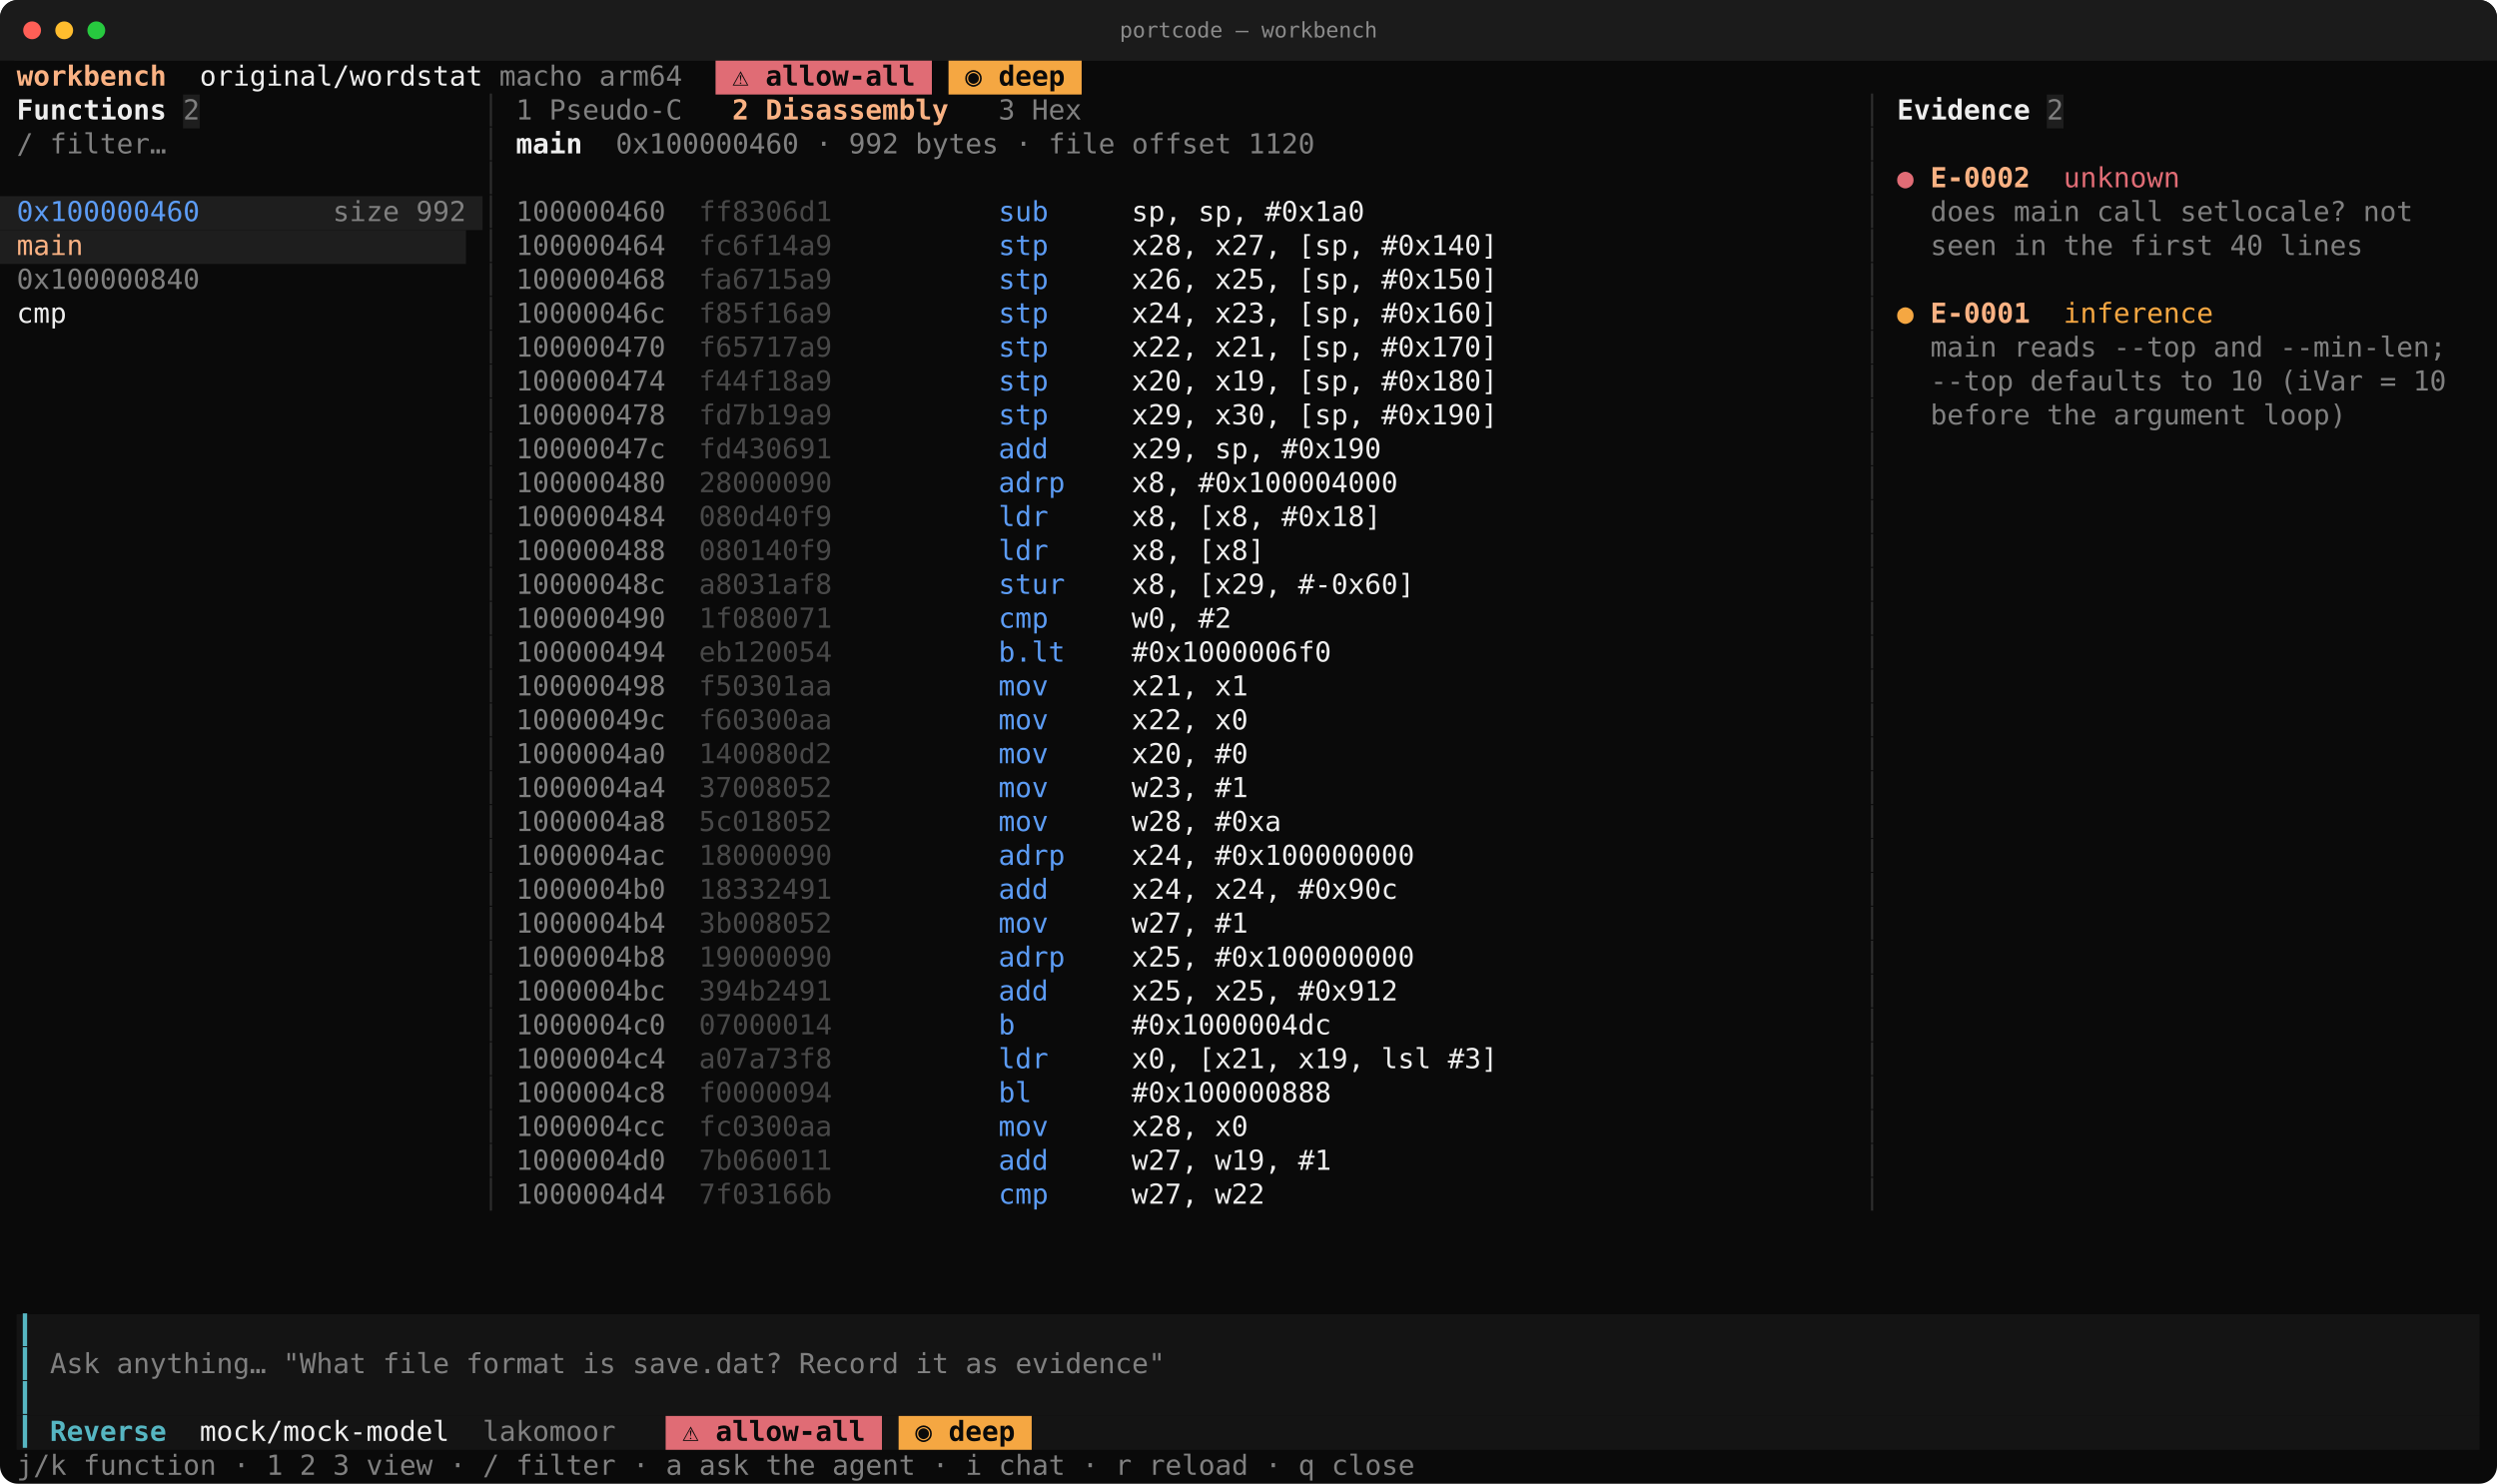
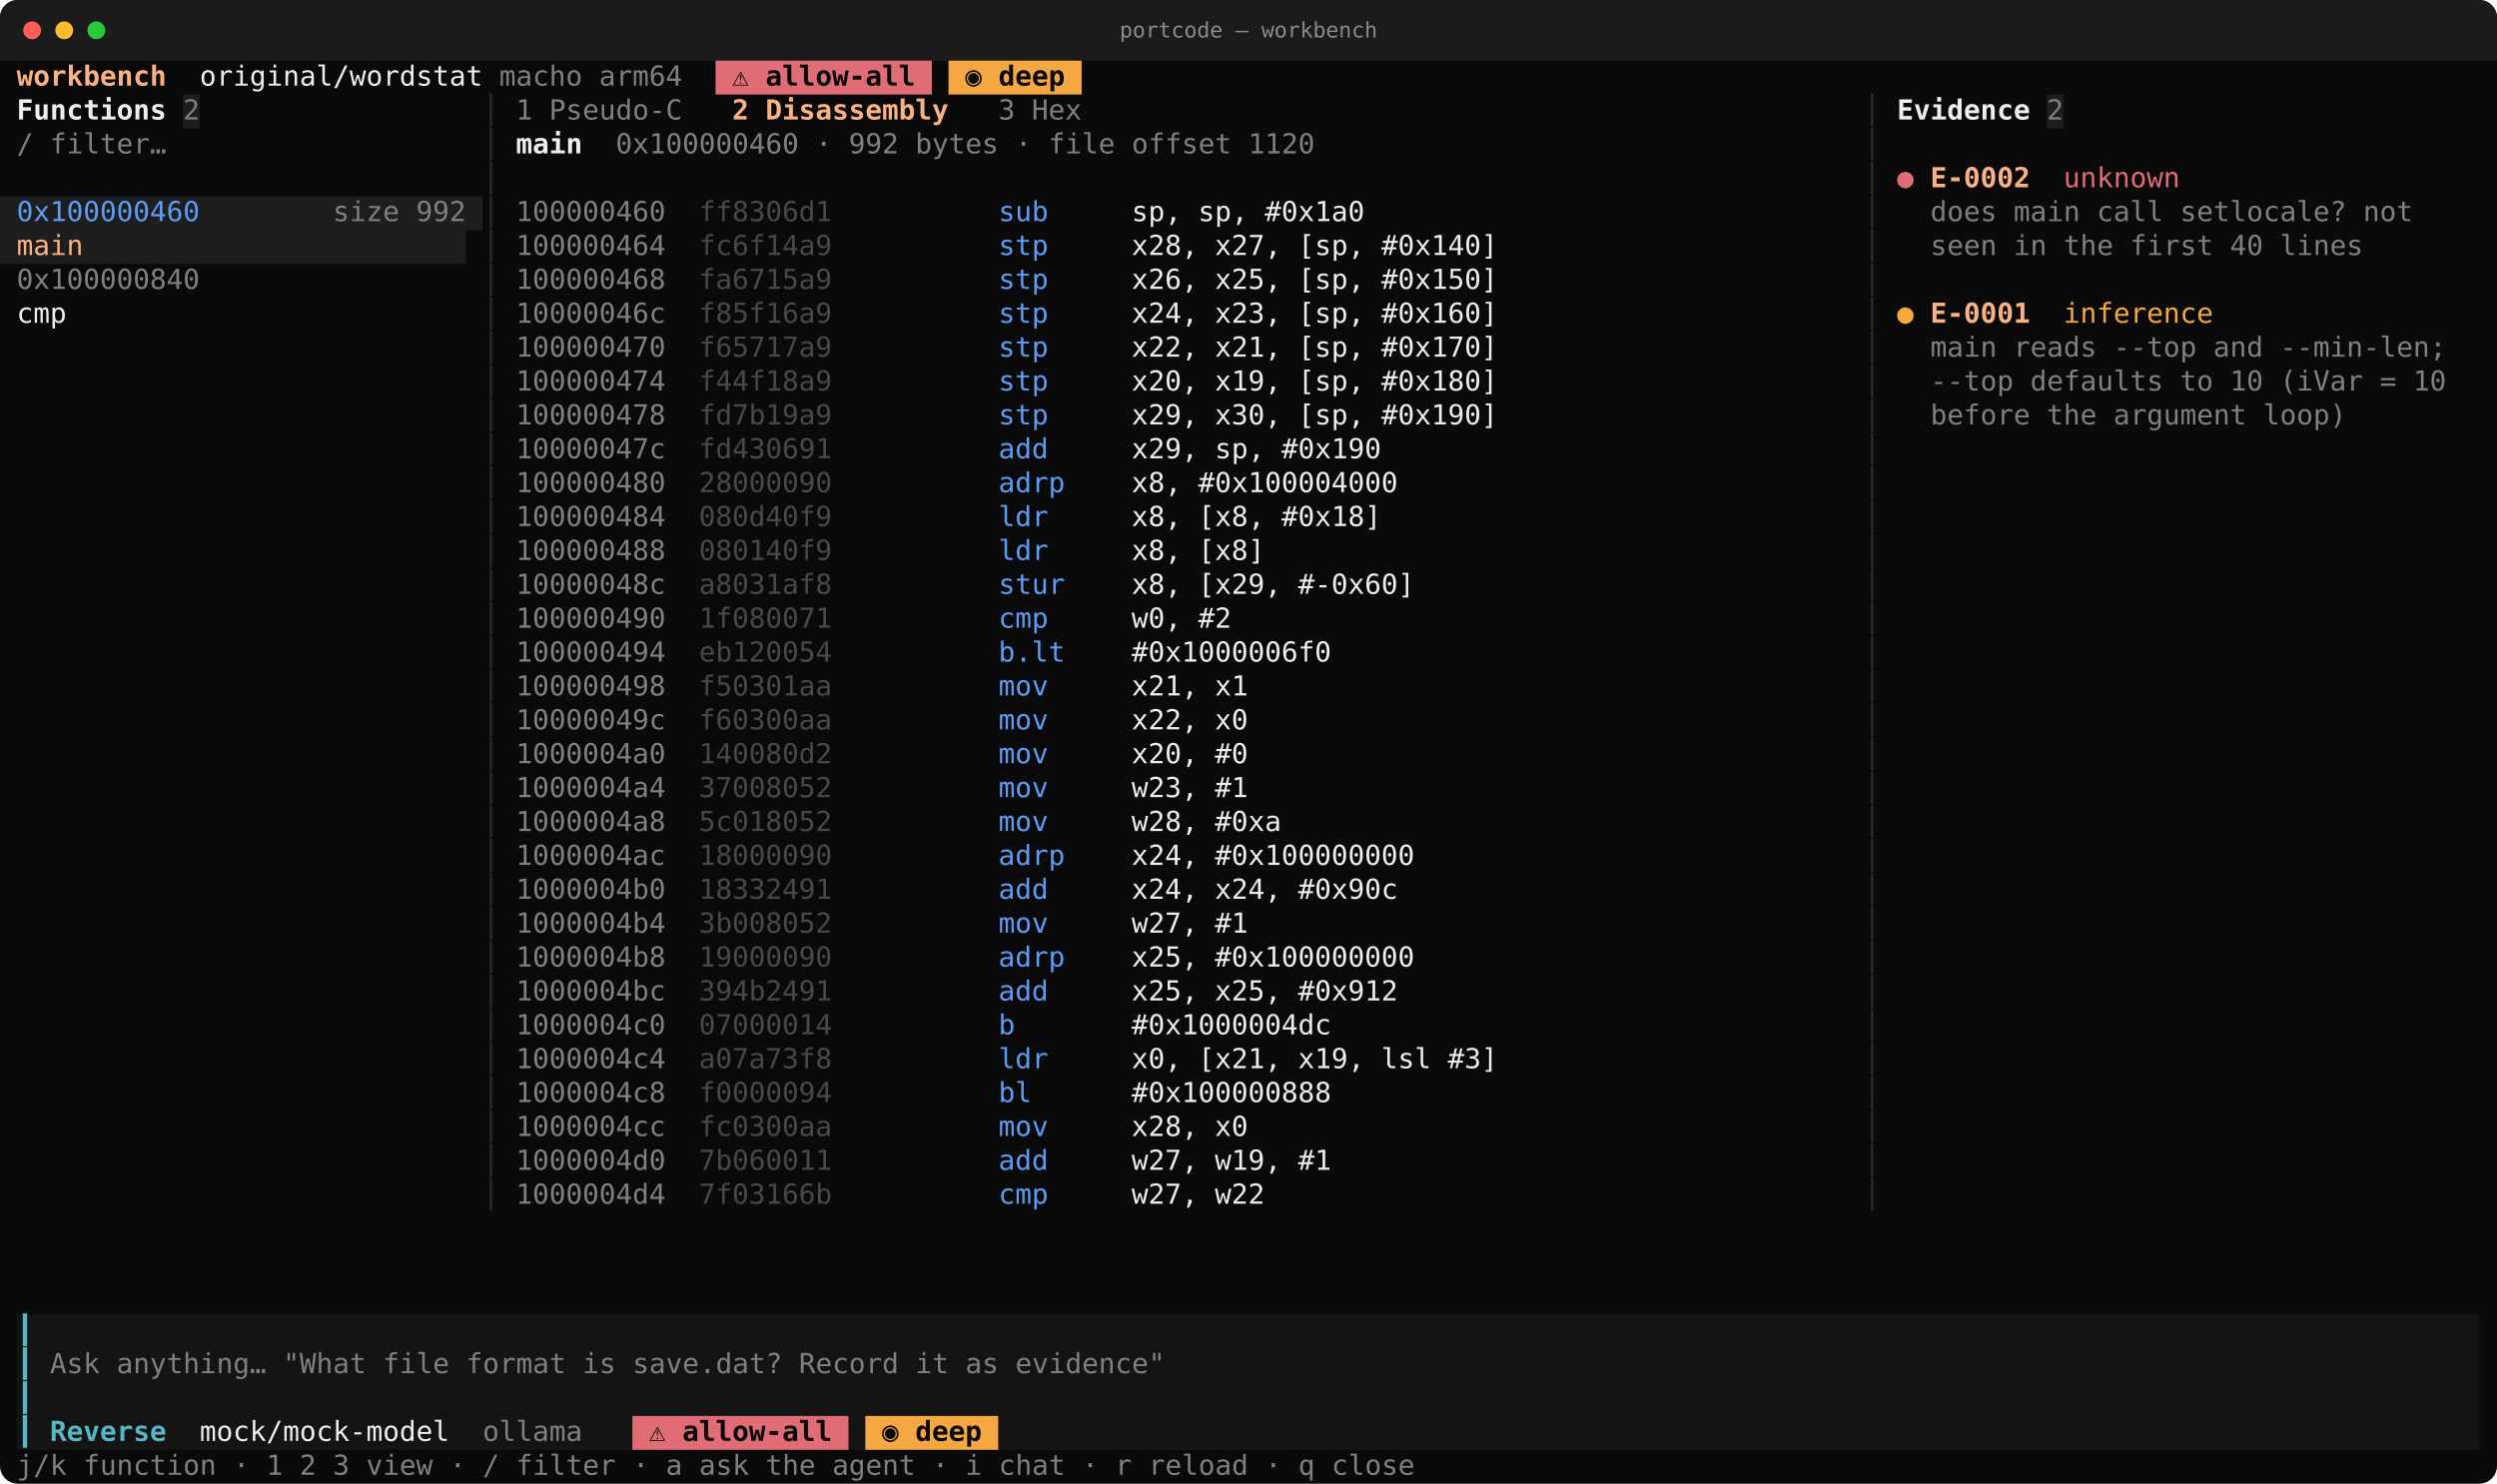
<svg xmlns="http://www.w3.org/2000/svg" width="1400" height="832" viewBox="0 0 1400 832" role="img" aria-label="portcode — workbench">
  <rect width="1400" height="832" rx="10" fill="#0a0a0a" />
  <rect width="1400" height="34" rx="10" fill="#1b1b1b" />
  <rect y="24" width="1400" height="10" fill="#1b1b1b" />
  <circle cx="18" cy="17" r="5" fill="#ff5f56" />
  <circle cx="36" cy="17" r="5" fill="#ffbd2e" />
  <circle cx="54" cy="17" r="5" fill="#27c93f" />
  <text x="700" y="21" fill="#8b8b8b" font-family="ui-monospace,Menlo,monospace" font-size="12" text-anchor="middle">portcode — workbench</text>
  <rect x="401.19" y="34.00" width="121.29" height="19" fill="#e06c75" />
  <rect x="531.81" y="34.00" width="74.64" height="19" fill="#f5a742" />
  <rect x="102.63" y="53.00" width="9.33" height="19" fill="#1e1e1e" />
  <rect x="1147.59" y="53.00" width="9.33" height="19" fill="#1e1e1e" />
  <rect x="0.00" y="110.00" width="270.57" height="19" fill="#1e1e1e" />
  <rect x="0.00" y="129.00" width="261.24" height="19" fill="#1e1e1e" />
  <rect x="9.33" y="737.00" width="1380.84" height="19" fill="#141414" />
  <rect x="9.33" y="756.00" width="1380.84" height="19" fill="#141414" />
  <rect x="9.33" y="775.00" width="1380.84" height="19" fill="#141414" />
-   <rect x="9.33" y="794.00" width="363.87" height="19" fill="#141414" />
-   <rect x="373.20" y="794.00" width="121.29" height="19" fill="#e06c75" />
-   <rect x="494.49" y="794.00" width="9.33" height="19" fill="#141414" />
-   <rect x="503.82" y="794.00" width="74.64" height="19" fill="#f5a742" />
-   <rect x="578.46" y="794.00" width="811.71" height="19" fill="#141414" />
+   <rect x="9.33" y="794.00" width="345.21" height="19" fill="#141414" />
+   <rect x="354.54" y="794.00" width="121.29" height="19" fill="#e06c75" />
+   <rect x="475.83" y="794.00" width="9.33" height="19" fill="#141414" />
+   <rect x="485.16" y="794.00" width="74.64" height="19" fill="#f5a742" />
+   <rect x="559.80" y="794.00" width="830.37" height="19" fill="#141414" />
  <g font-family="ui-monospace,SFMono-Regular,Menlo,Consolas,'DejaVu Sans Mono',monospace" font-size="15.5" xml:space="preserve">
    <text x="0.00" y="48.00" fill="#fab283" textLength="102.63" lengthAdjust="spacingAndGlyphs" font-weight="700"> workbench </text>
    <text x="102.63" y="48.00" fill="#eeeeee" textLength="177.27" lengthAdjust="spacingAndGlyphs"> original/wordstat </text>
    <text x="279.90" y="48.00" fill="#808080" textLength="121.29" lengthAdjust="spacingAndGlyphs">macho arm64  </text>
    <text x="401.19" y="48.00" fill="#0a0a0a" textLength="121.29" lengthAdjust="spacingAndGlyphs" font-weight="700"> ⚠ allow-all </text>
    <text x="531.81" y="48.00" fill="#0a0a0a" textLength="74.64" lengthAdjust="spacingAndGlyphs" font-weight="700"> ◉ deep </text>
    <text x="0.00" y="67.00" fill="#eeeeee" textLength="102.63" lengthAdjust="spacingAndGlyphs" font-weight="700"> Functions </text>
    <text x="102.63" y="67.00" fill="#808080" textLength="9.33" lengthAdjust="spacingAndGlyphs">2</text>
    <text x="270.57" y="67.00" fill="#2e2e2e" textLength="9.33" lengthAdjust="spacingAndGlyphs">│</text>
    <text x="289.23" y="67.00" fill="#808080" textLength="93.30" lengthAdjust="spacingAndGlyphs">1 Pseudo-C</text>
    <text x="410.52" y="67.00" fill="#fab283" textLength="121.29" lengthAdjust="spacingAndGlyphs" font-weight="700">2 Disassembly</text>
    <text x="559.80" y="67.00" fill="#808080" textLength="46.65" lengthAdjust="spacingAndGlyphs">3 Hex</text>
    <text x="1044.96" y="67.00" fill="#2e2e2e" textLength="9.33" lengthAdjust="spacingAndGlyphs">│</text>
    <text x="1054.29" y="67.00" fill="#eeeeee" textLength="93.30" lengthAdjust="spacingAndGlyphs" font-weight="700"> Evidence </text>
    <text x="1147.59" y="67.00" fill="#808080" textLength="9.33" lengthAdjust="spacingAndGlyphs">2</text>
    <text x="0.00" y="86.00" fill="#808080" textLength="93.30" lengthAdjust="spacingAndGlyphs"> / filter…</text>
    <text x="270.57" y="86.00" fill="#2e2e2e" textLength="9.33" lengthAdjust="spacingAndGlyphs">│</text>
    <text x="279.90" y="86.00" fill="#eeeeee" textLength="46.65" lengthAdjust="spacingAndGlyphs" font-weight="700"> main</text>
    <text x="326.55" y="86.00" fill="#808080" textLength="410.52" lengthAdjust="spacingAndGlyphs">  0x100000460 · 992 bytes · file offset 1120</text>
    <text x="1044.96" y="86.00" fill="#2e2e2e" textLength="9.33" lengthAdjust="spacingAndGlyphs">│</text>
    <text x="270.57" y="105.00" fill="#2e2e2e" textLength="9.33" lengthAdjust="spacingAndGlyphs">│</text>
    <text x="1044.96" y="105.00" fill="#2e2e2e" textLength="9.33" lengthAdjust="spacingAndGlyphs">│</text>
    <text x="1054.29" y="105.00" fill="#e06c75" textLength="27.99" lengthAdjust="spacingAndGlyphs"> ● </text>
    <text x="1082.28" y="105.00" fill="#fab283" textLength="55.98" lengthAdjust="spacingAndGlyphs" font-weight="700">E-0002</text>
    <text x="1138.26" y="105.00" fill="#e06c75" textLength="83.97" lengthAdjust="spacingAndGlyphs">  unknown</text>
    <text x="0.00" y="124.00" fill="#5c9cf5" textLength="111.96" lengthAdjust="spacingAndGlyphs"> 0x100000460</text>
    <text x="186.60" y="124.00" fill="#808080" textLength="83.97" lengthAdjust="spacingAndGlyphs">size 992 </text>
    <text x="270.57" y="124.00" fill="#2e2e2e" textLength="9.33" lengthAdjust="spacingAndGlyphs">│</text>
    <text x="289.23" y="124.00" fill="#808080" textLength="102.63" lengthAdjust="spacingAndGlyphs">100000460  </text>
    <text x="391.86" y="124.00" fill="#484848" textLength="167.94" lengthAdjust="spacingAndGlyphs">ff8306d1          </text>
    <text x="559.80" y="124.00" fill="#5c9cf5" textLength="74.64" lengthAdjust="spacingAndGlyphs">sub     </text>
    <text x="634.44" y="124.00" fill="#eeeeee" textLength="410.52" lengthAdjust="spacingAndGlyphs">sp, sp, #0x1a0                              </text>
    <text x="1044.96" y="124.00" fill="#2e2e2e" textLength="9.33" lengthAdjust="spacingAndGlyphs">│</text>
    <text x="1054.29" y="124.00" fill="#808080" textLength="298.56" lengthAdjust="spacingAndGlyphs">   does main call setlocale? not</text>
    <text x="0.00" y="143.00" fill="#fab283" textLength="261.24" lengthAdjust="spacingAndGlyphs"> main                       </text>
    <text x="270.57" y="143.00" fill="#2e2e2e" textLength="9.33" lengthAdjust="spacingAndGlyphs">│</text>
    <text x="289.23" y="143.00" fill="#808080" textLength="102.63" lengthAdjust="spacingAndGlyphs">100000464  </text>
    <text x="391.86" y="143.00" fill="#484848" textLength="167.94" lengthAdjust="spacingAndGlyphs">fc6f14a9          </text>
    <text x="559.80" y="143.00" fill="#5c9cf5" textLength="74.64" lengthAdjust="spacingAndGlyphs">stp     </text>
    <text x="634.44" y="143.00" fill="#eeeeee" textLength="410.52" lengthAdjust="spacingAndGlyphs">x28, x27, [sp, #0x140]                      </text>
    <text x="1044.96" y="143.00" fill="#2e2e2e" textLength="9.33" lengthAdjust="spacingAndGlyphs">│</text>
    <text x="1054.29" y="143.00" fill="#808080" textLength="270.57" lengthAdjust="spacingAndGlyphs">   seen in the first 40 lines</text>
    <text x="0.00" y="162.00" fill="#808080" textLength="111.96" lengthAdjust="spacingAndGlyphs"> 0x100000840</text>
    <text x="270.57" y="162.00" fill="#2e2e2e" textLength="9.33" lengthAdjust="spacingAndGlyphs">│</text>
    <text x="289.23" y="162.00" fill="#808080" textLength="102.63" lengthAdjust="spacingAndGlyphs">100000468  </text>
    <text x="391.86" y="162.00" fill="#484848" textLength="167.94" lengthAdjust="spacingAndGlyphs">fa6715a9          </text>
    <text x="559.80" y="162.00" fill="#5c9cf5" textLength="74.64" lengthAdjust="spacingAndGlyphs">stp     </text>
    <text x="634.44" y="162.00" fill="#eeeeee" textLength="410.52" lengthAdjust="spacingAndGlyphs">x26, x25, [sp, #0x150]                      </text>
    <text x="1044.96" y="162.00" fill="#2e2e2e" textLength="9.33" lengthAdjust="spacingAndGlyphs">│</text>
    <text x="0.00" y="181.00" fill="#eeeeee" textLength="270.57" lengthAdjust="spacingAndGlyphs"> cmp                         </text>
    <text x="270.57" y="181.00" fill="#2e2e2e" textLength="9.33" lengthAdjust="spacingAndGlyphs">│</text>
    <text x="289.23" y="181.00" fill="#808080" textLength="102.63" lengthAdjust="spacingAndGlyphs">10000046c  </text>
    <text x="391.86" y="181.00" fill="#484848" textLength="167.94" lengthAdjust="spacingAndGlyphs">f85f16a9          </text>
    <text x="559.80" y="181.00" fill="#5c9cf5" textLength="74.64" lengthAdjust="spacingAndGlyphs">stp     </text>
    <text x="634.44" y="181.00" fill="#eeeeee" textLength="410.52" lengthAdjust="spacingAndGlyphs">x24, x23, [sp, #0x160]                      </text>
    <text x="1044.96" y="181.00" fill="#2e2e2e" textLength="9.33" lengthAdjust="spacingAndGlyphs">│</text>
    <text x="1054.29" y="181.00" fill="#f5a742" textLength="27.99" lengthAdjust="spacingAndGlyphs"> ● </text>
    <text x="1082.28" y="181.00" fill="#fab283" textLength="55.98" lengthAdjust="spacingAndGlyphs" font-weight="700">E-0001</text>
    <text x="1138.26" y="181.00" fill="#f5a742" textLength="102.63" lengthAdjust="spacingAndGlyphs">  inference</text>
    <text x="270.57" y="200.00" fill="#2e2e2e" textLength="9.33" lengthAdjust="spacingAndGlyphs">│</text>
    <text x="289.23" y="200.00" fill="#808080" textLength="102.63" lengthAdjust="spacingAndGlyphs">100000470  </text>
    <text x="391.86" y="200.00" fill="#484848" textLength="167.94" lengthAdjust="spacingAndGlyphs">f65717a9          </text>
    <text x="559.80" y="200.00" fill="#5c9cf5" textLength="74.64" lengthAdjust="spacingAndGlyphs">stp     </text>
    <text x="634.44" y="200.00" fill="#eeeeee" textLength="410.52" lengthAdjust="spacingAndGlyphs">x22, x21, [sp, #0x170]                      </text>
    <text x="1044.96" y="200.00" fill="#2e2e2e" textLength="9.33" lengthAdjust="spacingAndGlyphs">│</text>
    <text x="1054.29" y="200.00" fill="#808080" textLength="317.22" lengthAdjust="spacingAndGlyphs">   main reads --top and --min-len;</text>
    <text x="270.57" y="219.00" fill="#2e2e2e" textLength="9.33" lengthAdjust="spacingAndGlyphs">│</text>
    <text x="289.23" y="219.00" fill="#808080" textLength="102.63" lengthAdjust="spacingAndGlyphs">100000474  </text>
    <text x="391.86" y="219.00" fill="#484848" textLength="167.94" lengthAdjust="spacingAndGlyphs">f44f18a9          </text>
    <text x="559.80" y="219.00" fill="#5c9cf5" textLength="74.64" lengthAdjust="spacingAndGlyphs">stp     </text>
    <text x="634.44" y="219.00" fill="#eeeeee" textLength="410.52" lengthAdjust="spacingAndGlyphs">x20, x19, [sp, #0x180]                      </text>
    <text x="1044.96" y="219.00" fill="#2e2e2e" textLength="9.33" lengthAdjust="spacingAndGlyphs">│</text>
    <text x="1054.29" y="219.00" fill="#808080" textLength="317.22" lengthAdjust="spacingAndGlyphs">   --top defaults to 10 (iVar = 10</text>
    <text x="270.57" y="238.00" fill="#2e2e2e" textLength="9.33" lengthAdjust="spacingAndGlyphs">│</text>
    <text x="289.23" y="238.00" fill="#808080" textLength="102.63" lengthAdjust="spacingAndGlyphs">100000478  </text>
    <text x="391.86" y="238.00" fill="#484848" textLength="167.94" lengthAdjust="spacingAndGlyphs">fd7b19a9          </text>
    <text x="559.80" y="238.00" fill="#5c9cf5" textLength="74.64" lengthAdjust="spacingAndGlyphs">stp     </text>
    <text x="634.44" y="238.00" fill="#eeeeee" textLength="410.52" lengthAdjust="spacingAndGlyphs">x29, x30, [sp, #0x190]                      </text>
    <text x="1044.96" y="238.00" fill="#2e2e2e" textLength="9.33" lengthAdjust="spacingAndGlyphs">│</text>
    <text x="1054.29" y="238.00" fill="#808080" textLength="261.24" lengthAdjust="spacingAndGlyphs">   before the argument loop)</text>
    <text x="270.57" y="257.00" fill="#2e2e2e" textLength="9.33" lengthAdjust="spacingAndGlyphs">│</text>
    <text x="289.23" y="257.00" fill="#808080" textLength="102.63" lengthAdjust="spacingAndGlyphs">10000047c  </text>
    <text x="391.86" y="257.00" fill="#484848" textLength="167.94" lengthAdjust="spacingAndGlyphs">fd430691          </text>
    <text x="559.80" y="257.00" fill="#5c9cf5" textLength="74.64" lengthAdjust="spacingAndGlyphs">add     </text>
    <text x="634.44" y="257.00" fill="#eeeeee" textLength="410.52" lengthAdjust="spacingAndGlyphs">x29, sp, #0x190                             </text>
    <text x="1044.96" y="257.00" fill="#2e2e2e" textLength="9.33" lengthAdjust="spacingAndGlyphs">│</text>
    <text x="270.57" y="276.00" fill="#2e2e2e" textLength="9.33" lengthAdjust="spacingAndGlyphs">│</text>
    <text x="289.23" y="276.00" fill="#808080" textLength="102.63" lengthAdjust="spacingAndGlyphs">100000480  </text>
    <text x="391.86" y="276.00" fill="#484848" textLength="167.94" lengthAdjust="spacingAndGlyphs">28000090          </text>
    <text x="559.80" y="276.00" fill="#5c9cf5" textLength="74.64" lengthAdjust="spacingAndGlyphs">adrp    </text>
    <text x="634.44" y="276.00" fill="#eeeeee" textLength="410.52" lengthAdjust="spacingAndGlyphs">x8, #0x100004000                            </text>
    <text x="1044.96" y="276.00" fill="#2e2e2e" textLength="9.33" lengthAdjust="spacingAndGlyphs">│</text>
    <text x="270.57" y="295.00" fill="#2e2e2e" textLength="9.33" lengthAdjust="spacingAndGlyphs">│</text>
    <text x="289.23" y="295.00" fill="#808080" textLength="102.63" lengthAdjust="spacingAndGlyphs">100000484  </text>
    <text x="391.86" y="295.00" fill="#484848" textLength="167.94" lengthAdjust="spacingAndGlyphs">080d40f9          </text>
    <text x="559.80" y="295.00" fill="#5c9cf5" textLength="74.64" lengthAdjust="spacingAndGlyphs">ldr     </text>
    <text x="634.44" y="295.00" fill="#eeeeee" textLength="410.52" lengthAdjust="spacingAndGlyphs">x8, [x8, #0x18]                             </text>
    <text x="1044.96" y="295.00" fill="#2e2e2e" textLength="9.33" lengthAdjust="spacingAndGlyphs">│</text>
    <text x="270.57" y="314.00" fill="#2e2e2e" textLength="9.33" lengthAdjust="spacingAndGlyphs">│</text>
    <text x="289.23" y="314.00" fill="#808080" textLength="102.63" lengthAdjust="spacingAndGlyphs">100000488  </text>
    <text x="391.86" y="314.00" fill="#484848" textLength="167.94" lengthAdjust="spacingAndGlyphs">080140f9          </text>
    <text x="559.80" y="314.00" fill="#5c9cf5" textLength="74.64" lengthAdjust="spacingAndGlyphs">ldr     </text>
    <text x="634.44" y="314.00" fill="#eeeeee" textLength="410.52" lengthAdjust="spacingAndGlyphs">x8, [x8]                                    </text>
    <text x="1044.96" y="314.00" fill="#2e2e2e" textLength="9.33" lengthAdjust="spacingAndGlyphs">│</text>
    <text x="270.57" y="333.00" fill="#2e2e2e" textLength="9.33" lengthAdjust="spacingAndGlyphs">│</text>
    <text x="289.23" y="333.00" fill="#808080" textLength="102.63" lengthAdjust="spacingAndGlyphs">10000048c  </text>
    <text x="391.86" y="333.00" fill="#484848" textLength="167.94" lengthAdjust="spacingAndGlyphs">a8031af8          </text>
    <text x="559.80" y="333.00" fill="#5c9cf5" textLength="74.64" lengthAdjust="spacingAndGlyphs">stur    </text>
    <text x="634.44" y="333.00" fill="#eeeeee" textLength="410.52" lengthAdjust="spacingAndGlyphs">x8, [x29, #-0x60]                           </text>
    <text x="1044.96" y="333.00" fill="#2e2e2e" textLength="9.33" lengthAdjust="spacingAndGlyphs">│</text>
    <text x="270.57" y="352.00" fill="#2e2e2e" textLength="9.33" lengthAdjust="spacingAndGlyphs">│</text>
    <text x="289.23" y="352.00" fill="#808080" textLength="102.63" lengthAdjust="spacingAndGlyphs">100000490  </text>
    <text x="391.86" y="352.00" fill="#484848" textLength="167.94" lengthAdjust="spacingAndGlyphs">1f080071          </text>
    <text x="559.80" y="352.00" fill="#5c9cf5" textLength="74.64" lengthAdjust="spacingAndGlyphs">cmp     </text>
    <text x="634.44" y="352.00" fill="#eeeeee" textLength="410.52" lengthAdjust="spacingAndGlyphs">w0, #2                                      </text>
    <text x="1044.96" y="352.00" fill="#2e2e2e" textLength="9.33" lengthAdjust="spacingAndGlyphs">│</text>
    <text x="270.57" y="371.00" fill="#2e2e2e" textLength="9.33" lengthAdjust="spacingAndGlyphs">│</text>
    <text x="289.23" y="371.00" fill="#808080" textLength="102.63" lengthAdjust="spacingAndGlyphs">100000494  </text>
    <text x="391.86" y="371.00" fill="#484848" textLength="167.94" lengthAdjust="spacingAndGlyphs">eb120054          </text>
    <text x="559.80" y="371.00" fill="#5c9cf5" textLength="74.64" lengthAdjust="spacingAndGlyphs">b.lt    </text>
    <text x="634.44" y="371.00" fill="#eeeeee" textLength="410.52" lengthAdjust="spacingAndGlyphs">#0x1000006f0                                </text>
    <text x="1044.96" y="371.00" fill="#2e2e2e" textLength="9.33" lengthAdjust="spacingAndGlyphs">│</text>
    <text x="270.57" y="390.00" fill="#2e2e2e" textLength="9.33" lengthAdjust="spacingAndGlyphs">│</text>
    <text x="289.23" y="390.00" fill="#808080" textLength="102.63" lengthAdjust="spacingAndGlyphs">100000498  </text>
    <text x="391.86" y="390.00" fill="#484848" textLength="167.94" lengthAdjust="spacingAndGlyphs">f50301aa          </text>
    <text x="559.80" y="390.00" fill="#5c9cf5" textLength="74.64" lengthAdjust="spacingAndGlyphs">mov     </text>
    <text x="634.44" y="390.00" fill="#eeeeee" textLength="410.52" lengthAdjust="spacingAndGlyphs">x21, x1                                     </text>
    <text x="1044.96" y="390.00" fill="#2e2e2e" textLength="9.33" lengthAdjust="spacingAndGlyphs">│</text>
    <text x="270.57" y="409.00" fill="#2e2e2e" textLength="9.33" lengthAdjust="spacingAndGlyphs">│</text>
    <text x="289.23" y="409.00" fill="#808080" textLength="102.63" lengthAdjust="spacingAndGlyphs">10000049c  </text>
    <text x="391.86" y="409.00" fill="#484848" textLength="167.94" lengthAdjust="spacingAndGlyphs">f60300aa          </text>
    <text x="559.80" y="409.00" fill="#5c9cf5" textLength="74.64" lengthAdjust="spacingAndGlyphs">mov     </text>
    <text x="634.44" y="409.00" fill="#eeeeee" textLength="410.52" lengthAdjust="spacingAndGlyphs">x22, x0                                     </text>
    <text x="1044.96" y="409.00" fill="#2e2e2e" textLength="9.33" lengthAdjust="spacingAndGlyphs">│</text>
    <text x="270.57" y="428.00" fill="#2e2e2e" textLength="9.33" lengthAdjust="spacingAndGlyphs">│</text>
    <text x="289.23" y="428.00" fill="#808080" textLength="102.63" lengthAdjust="spacingAndGlyphs">1000004a0  </text>
    <text x="391.86" y="428.00" fill="#484848" textLength="167.94" lengthAdjust="spacingAndGlyphs">140080d2          </text>
    <text x="559.80" y="428.00" fill="#5c9cf5" textLength="74.64" lengthAdjust="spacingAndGlyphs">mov     </text>
    <text x="634.44" y="428.00" fill="#eeeeee" textLength="410.52" lengthAdjust="spacingAndGlyphs">x20, #0                                     </text>
    <text x="1044.96" y="428.00" fill="#2e2e2e" textLength="9.33" lengthAdjust="spacingAndGlyphs">│</text>
    <text x="270.57" y="447.00" fill="#2e2e2e" textLength="9.33" lengthAdjust="spacingAndGlyphs">│</text>
    <text x="289.23" y="447.00" fill="#808080" textLength="102.63" lengthAdjust="spacingAndGlyphs">1000004a4  </text>
    <text x="391.86" y="447.00" fill="#484848" textLength="167.94" lengthAdjust="spacingAndGlyphs">37008052          </text>
    <text x="559.80" y="447.00" fill="#5c9cf5" textLength="74.64" lengthAdjust="spacingAndGlyphs">mov     </text>
    <text x="634.44" y="447.00" fill="#eeeeee" textLength="410.52" lengthAdjust="spacingAndGlyphs">w23, #1                                     </text>
    <text x="1044.96" y="447.00" fill="#2e2e2e" textLength="9.33" lengthAdjust="spacingAndGlyphs">│</text>
    <text x="270.57" y="466.00" fill="#2e2e2e" textLength="9.33" lengthAdjust="spacingAndGlyphs">│</text>
    <text x="289.23" y="466.00" fill="#808080" textLength="102.63" lengthAdjust="spacingAndGlyphs">1000004a8  </text>
    <text x="391.86" y="466.00" fill="#484848" textLength="167.94" lengthAdjust="spacingAndGlyphs">5c018052          </text>
    <text x="559.80" y="466.00" fill="#5c9cf5" textLength="74.64" lengthAdjust="spacingAndGlyphs">mov     </text>
    <text x="634.44" y="466.00" fill="#eeeeee" textLength="410.52" lengthAdjust="spacingAndGlyphs">w28, #0xa                                   </text>
    <text x="1044.96" y="466.00" fill="#2e2e2e" textLength="9.33" lengthAdjust="spacingAndGlyphs">│</text>
    <text x="270.57" y="485.00" fill="#2e2e2e" textLength="9.33" lengthAdjust="spacingAndGlyphs">│</text>
    <text x="289.23" y="485.00" fill="#808080" textLength="102.63" lengthAdjust="spacingAndGlyphs">1000004ac  </text>
    <text x="391.86" y="485.00" fill="#484848" textLength="167.94" lengthAdjust="spacingAndGlyphs">18000090          </text>
    <text x="559.80" y="485.00" fill="#5c9cf5" textLength="74.64" lengthAdjust="spacingAndGlyphs">adrp    </text>
    <text x="634.44" y="485.00" fill="#eeeeee" textLength="410.52" lengthAdjust="spacingAndGlyphs">x24, #0x100000000                           </text>
    <text x="1044.96" y="485.00" fill="#2e2e2e" textLength="9.33" lengthAdjust="spacingAndGlyphs">│</text>
    <text x="270.57" y="504.00" fill="#2e2e2e" textLength="9.33" lengthAdjust="spacingAndGlyphs">│</text>
    <text x="289.23" y="504.00" fill="#808080" textLength="102.63" lengthAdjust="spacingAndGlyphs">1000004b0  </text>
    <text x="391.86" y="504.00" fill="#484848" textLength="167.94" lengthAdjust="spacingAndGlyphs">18332491          </text>
    <text x="559.80" y="504.00" fill="#5c9cf5" textLength="74.64" lengthAdjust="spacingAndGlyphs">add     </text>
    <text x="634.44" y="504.00" fill="#eeeeee" textLength="410.52" lengthAdjust="spacingAndGlyphs">x24, x24, #0x90c                            </text>
    <text x="1044.96" y="504.00" fill="#2e2e2e" textLength="9.33" lengthAdjust="spacingAndGlyphs">│</text>
    <text x="270.57" y="523.00" fill="#2e2e2e" textLength="9.33" lengthAdjust="spacingAndGlyphs">│</text>
    <text x="289.23" y="523.00" fill="#808080" textLength="102.63" lengthAdjust="spacingAndGlyphs">1000004b4  </text>
    <text x="391.86" y="523.00" fill="#484848" textLength="167.94" lengthAdjust="spacingAndGlyphs">3b008052          </text>
    <text x="559.80" y="523.00" fill="#5c9cf5" textLength="74.64" lengthAdjust="spacingAndGlyphs">mov     </text>
    <text x="634.44" y="523.00" fill="#eeeeee" textLength="410.52" lengthAdjust="spacingAndGlyphs">w27, #1                                     </text>
    <text x="1044.96" y="523.00" fill="#2e2e2e" textLength="9.33" lengthAdjust="spacingAndGlyphs">│</text>
    <text x="270.57" y="542.00" fill="#2e2e2e" textLength="9.33" lengthAdjust="spacingAndGlyphs">│</text>
    <text x="289.23" y="542.00" fill="#808080" textLength="102.63" lengthAdjust="spacingAndGlyphs">1000004b8  </text>
    <text x="391.86" y="542.00" fill="#484848" textLength="167.94" lengthAdjust="spacingAndGlyphs">19000090          </text>
    <text x="559.80" y="542.00" fill="#5c9cf5" textLength="74.64" lengthAdjust="spacingAndGlyphs">adrp    </text>
    <text x="634.44" y="542.00" fill="#eeeeee" textLength="410.52" lengthAdjust="spacingAndGlyphs">x25, #0x100000000                           </text>
    <text x="1044.96" y="542.00" fill="#2e2e2e" textLength="9.33" lengthAdjust="spacingAndGlyphs">│</text>
    <text x="270.57" y="561.00" fill="#2e2e2e" textLength="9.33" lengthAdjust="spacingAndGlyphs">│</text>
    <text x="289.23" y="561.00" fill="#808080" textLength="102.63" lengthAdjust="spacingAndGlyphs">1000004bc  </text>
    <text x="391.86" y="561.00" fill="#484848" textLength="167.94" lengthAdjust="spacingAndGlyphs">394b2491          </text>
    <text x="559.80" y="561.00" fill="#5c9cf5" textLength="74.64" lengthAdjust="spacingAndGlyphs">add     </text>
    <text x="634.44" y="561.00" fill="#eeeeee" textLength="410.52" lengthAdjust="spacingAndGlyphs">x25, x25, #0x912                            </text>
    <text x="1044.96" y="561.00" fill="#2e2e2e" textLength="9.33" lengthAdjust="spacingAndGlyphs">│</text>
    <text x="270.57" y="580.00" fill="#2e2e2e" textLength="9.33" lengthAdjust="spacingAndGlyphs">│</text>
    <text x="289.23" y="580.00" fill="#808080" textLength="102.63" lengthAdjust="spacingAndGlyphs">1000004c0  </text>
    <text x="391.86" y="580.00" fill="#484848" textLength="167.94" lengthAdjust="spacingAndGlyphs">07000014          </text>
    <text x="559.80" y="580.00" fill="#5c9cf5" textLength="74.64" lengthAdjust="spacingAndGlyphs">b       </text>
    <text x="634.44" y="580.00" fill="#eeeeee" textLength="410.52" lengthAdjust="spacingAndGlyphs">#0x1000004dc                                </text>
    <text x="1044.96" y="580.00" fill="#2e2e2e" textLength="9.33" lengthAdjust="spacingAndGlyphs">│</text>
    <text x="270.57" y="599.00" fill="#2e2e2e" textLength="9.33" lengthAdjust="spacingAndGlyphs">│</text>
    <text x="289.23" y="599.00" fill="#808080" textLength="102.63" lengthAdjust="spacingAndGlyphs">1000004c4  </text>
    <text x="391.86" y="599.00" fill="#484848" textLength="167.94" lengthAdjust="spacingAndGlyphs">a07a73f8          </text>
    <text x="559.80" y="599.00" fill="#5c9cf5" textLength="74.64" lengthAdjust="spacingAndGlyphs">ldr     </text>
    <text x="634.44" y="599.00" fill="#eeeeee" textLength="410.52" lengthAdjust="spacingAndGlyphs">x0, [x21, x19, lsl #3]                      </text>
    <text x="1044.96" y="599.00" fill="#2e2e2e" textLength="9.33" lengthAdjust="spacingAndGlyphs">│</text>
    <text x="270.57" y="618.00" fill="#2e2e2e" textLength="9.33" lengthAdjust="spacingAndGlyphs">│</text>
    <text x="289.23" y="618.00" fill="#808080" textLength="102.63" lengthAdjust="spacingAndGlyphs">1000004c8  </text>
    <text x="391.86" y="618.00" fill="#484848" textLength="167.94" lengthAdjust="spacingAndGlyphs">f0000094          </text>
    <text x="559.80" y="618.00" fill="#5c9cf5" textLength="74.64" lengthAdjust="spacingAndGlyphs">bl      </text>
    <text x="634.44" y="618.00" fill="#eeeeee" textLength="410.52" lengthAdjust="spacingAndGlyphs">#0x100000888                                </text>
    <text x="1044.96" y="618.00" fill="#2e2e2e" textLength="9.33" lengthAdjust="spacingAndGlyphs">│</text>
    <text x="270.57" y="637.00" fill="#2e2e2e" textLength="9.33" lengthAdjust="spacingAndGlyphs">│</text>
    <text x="289.23" y="637.00" fill="#808080" textLength="102.63" lengthAdjust="spacingAndGlyphs">1000004cc  </text>
    <text x="391.86" y="637.00" fill="#484848" textLength="167.94" lengthAdjust="spacingAndGlyphs">fc0300aa          </text>
    <text x="559.80" y="637.00" fill="#5c9cf5" textLength="74.64" lengthAdjust="spacingAndGlyphs">mov     </text>
    <text x="634.44" y="637.00" fill="#eeeeee" textLength="410.52" lengthAdjust="spacingAndGlyphs">x28, x0                                     </text>
    <text x="1044.96" y="637.00" fill="#2e2e2e" textLength="9.33" lengthAdjust="spacingAndGlyphs">│</text>
    <text x="270.57" y="656.00" fill="#2e2e2e" textLength="9.33" lengthAdjust="spacingAndGlyphs">│</text>
    <text x="289.23" y="656.00" fill="#808080" textLength="102.63" lengthAdjust="spacingAndGlyphs">1000004d0  </text>
    <text x="391.86" y="656.00" fill="#484848" textLength="167.94" lengthAdjust="spacingAndGlyphs">7b060011          </text>
    <text x="559.80" y="656.00" fill="#5c9cf5" textLength="74.64" lengthAdjust="spacingAndGlyphs">add     </text>
    <text x="634.44" y="656.00" fill="#eeeeee" textLength="410.52" lengthAdjust="spacingAndGlyphs">w27, w19, #1                                </text>
    <text x="1044.96" y="656.00" fill="#2e2e2e" textLength="9.33" lengthAdjust="spacingAndGlyphs">│</text>
    <text x="270.57" y="675.00" fill="#2e2e2e" textLength="9.33" lengthAdjust="spacingAndGlyphs">│</text>
    <text x="289.23" y="675.00" fill="#808080" textLength="102.63" lengthAdjust="spacingAndGlyphs">1000004d4  </text>
    <text x="391.86" y="675.00" fill="#484848" textLength="167.94" lengthAdjust="spacingAndGlyphs">7f03166b          </text>
    <text x="559.80" y="675.00" fill="#5c9cf5" textLength="74.64" lengthAdjust="spacingAndGlyphs">cmp     </text>
    <text x="634.44" y="675.00" fill="#eeeeee" textLength="410.52" lengthAdjust="spacingAndGlyphs">w27, w22                                    </text>
    <text x="1044.96" y="675.00" fill="#2e2e2e" textLength="9.33" lengthAdjust="spacingAndGlyphs">│</text>
    <text x="9.33" y="751.00" fill="#56b6c2" textLength="9.33" lengthAdjust="spacingAndGlyphs">┃</text>
    <text x="9.33" y="770.00" fill="#56b6c2" textLength="9.33" lengthAdjust="spacingAndGlyphs">┃</text>
    <text x="18.66" y="770.00" fill="#808080" textLength="634.44" lengthAdjust="spacingAndGlyphs"> Ask anything… "What file format is save.dat? Record it as evidence"</text>
    <text x="9.33" y="789.00" fill="#56b6c2" textLength="9.33" lengthAdjust="spacingAndGlyphs">┃</text>
    <text x="9.33" y="808.00" fill="#56b6c2" textLength="9.33" lengthAdjust="spacingAndGlyphs">┃</text>
    <text x="27.99" y="808.00" fill="#56b6c2" textLength="65.31" lengthAdjust="spacingAndGlyphs" font-weight="700">Reverse</text>
    <text x="93.30" y="808.00" fill="#eeeeee" textLength="158.61" lengthAdjust="spacingAndGlyphs">  mock/mock-model</text>
-     <text x="251.91" y="808.00" fill="#808080" textLength="93.30" lengthAdjust="spacingAndGlyphs">  lakomoor</text>
-     <text x="373.20" y="808.00" fill="#0a0a0a" textLength="121.29" lengthAdjust="spacingAndGlyphs" font-weight="700"> ⚠ allow-all </text>
-     <text x="503.82" y="808.00" fill="#0a0a0a" textLength="74.64" lengthAdjust="spacingAndGlyphs" font-weight="700"> ◉ deep </text>
+     <text x="251.91" y="808.00" fill="#808080" textLength="74.64" lengthAdjust="spacingAndGlyphs">  ollama</text>
+     <text x="354.54" y="808.00" fill="#0a0a0a" textLength="121.29" lengthAdjust="spacingAndGlyphs" font-weight="700"> ⚠ allow-all </text>
+     <text x="485.16" y="808.00" fill="#0a0a0a" textLength="74.64" lengthAdjust="spacingAndGlyphs" font-weight="700"> ◉ deep </text>
    <text x="0.00" y="827.00" fill="#808080" textLength="793.05" lengthAdjust="spacingAndGlyphs"> j/k function · 1 2 3 view · / filter · a ask the agent · i chat · r reload · q close</text>
  </g>
</svg>
